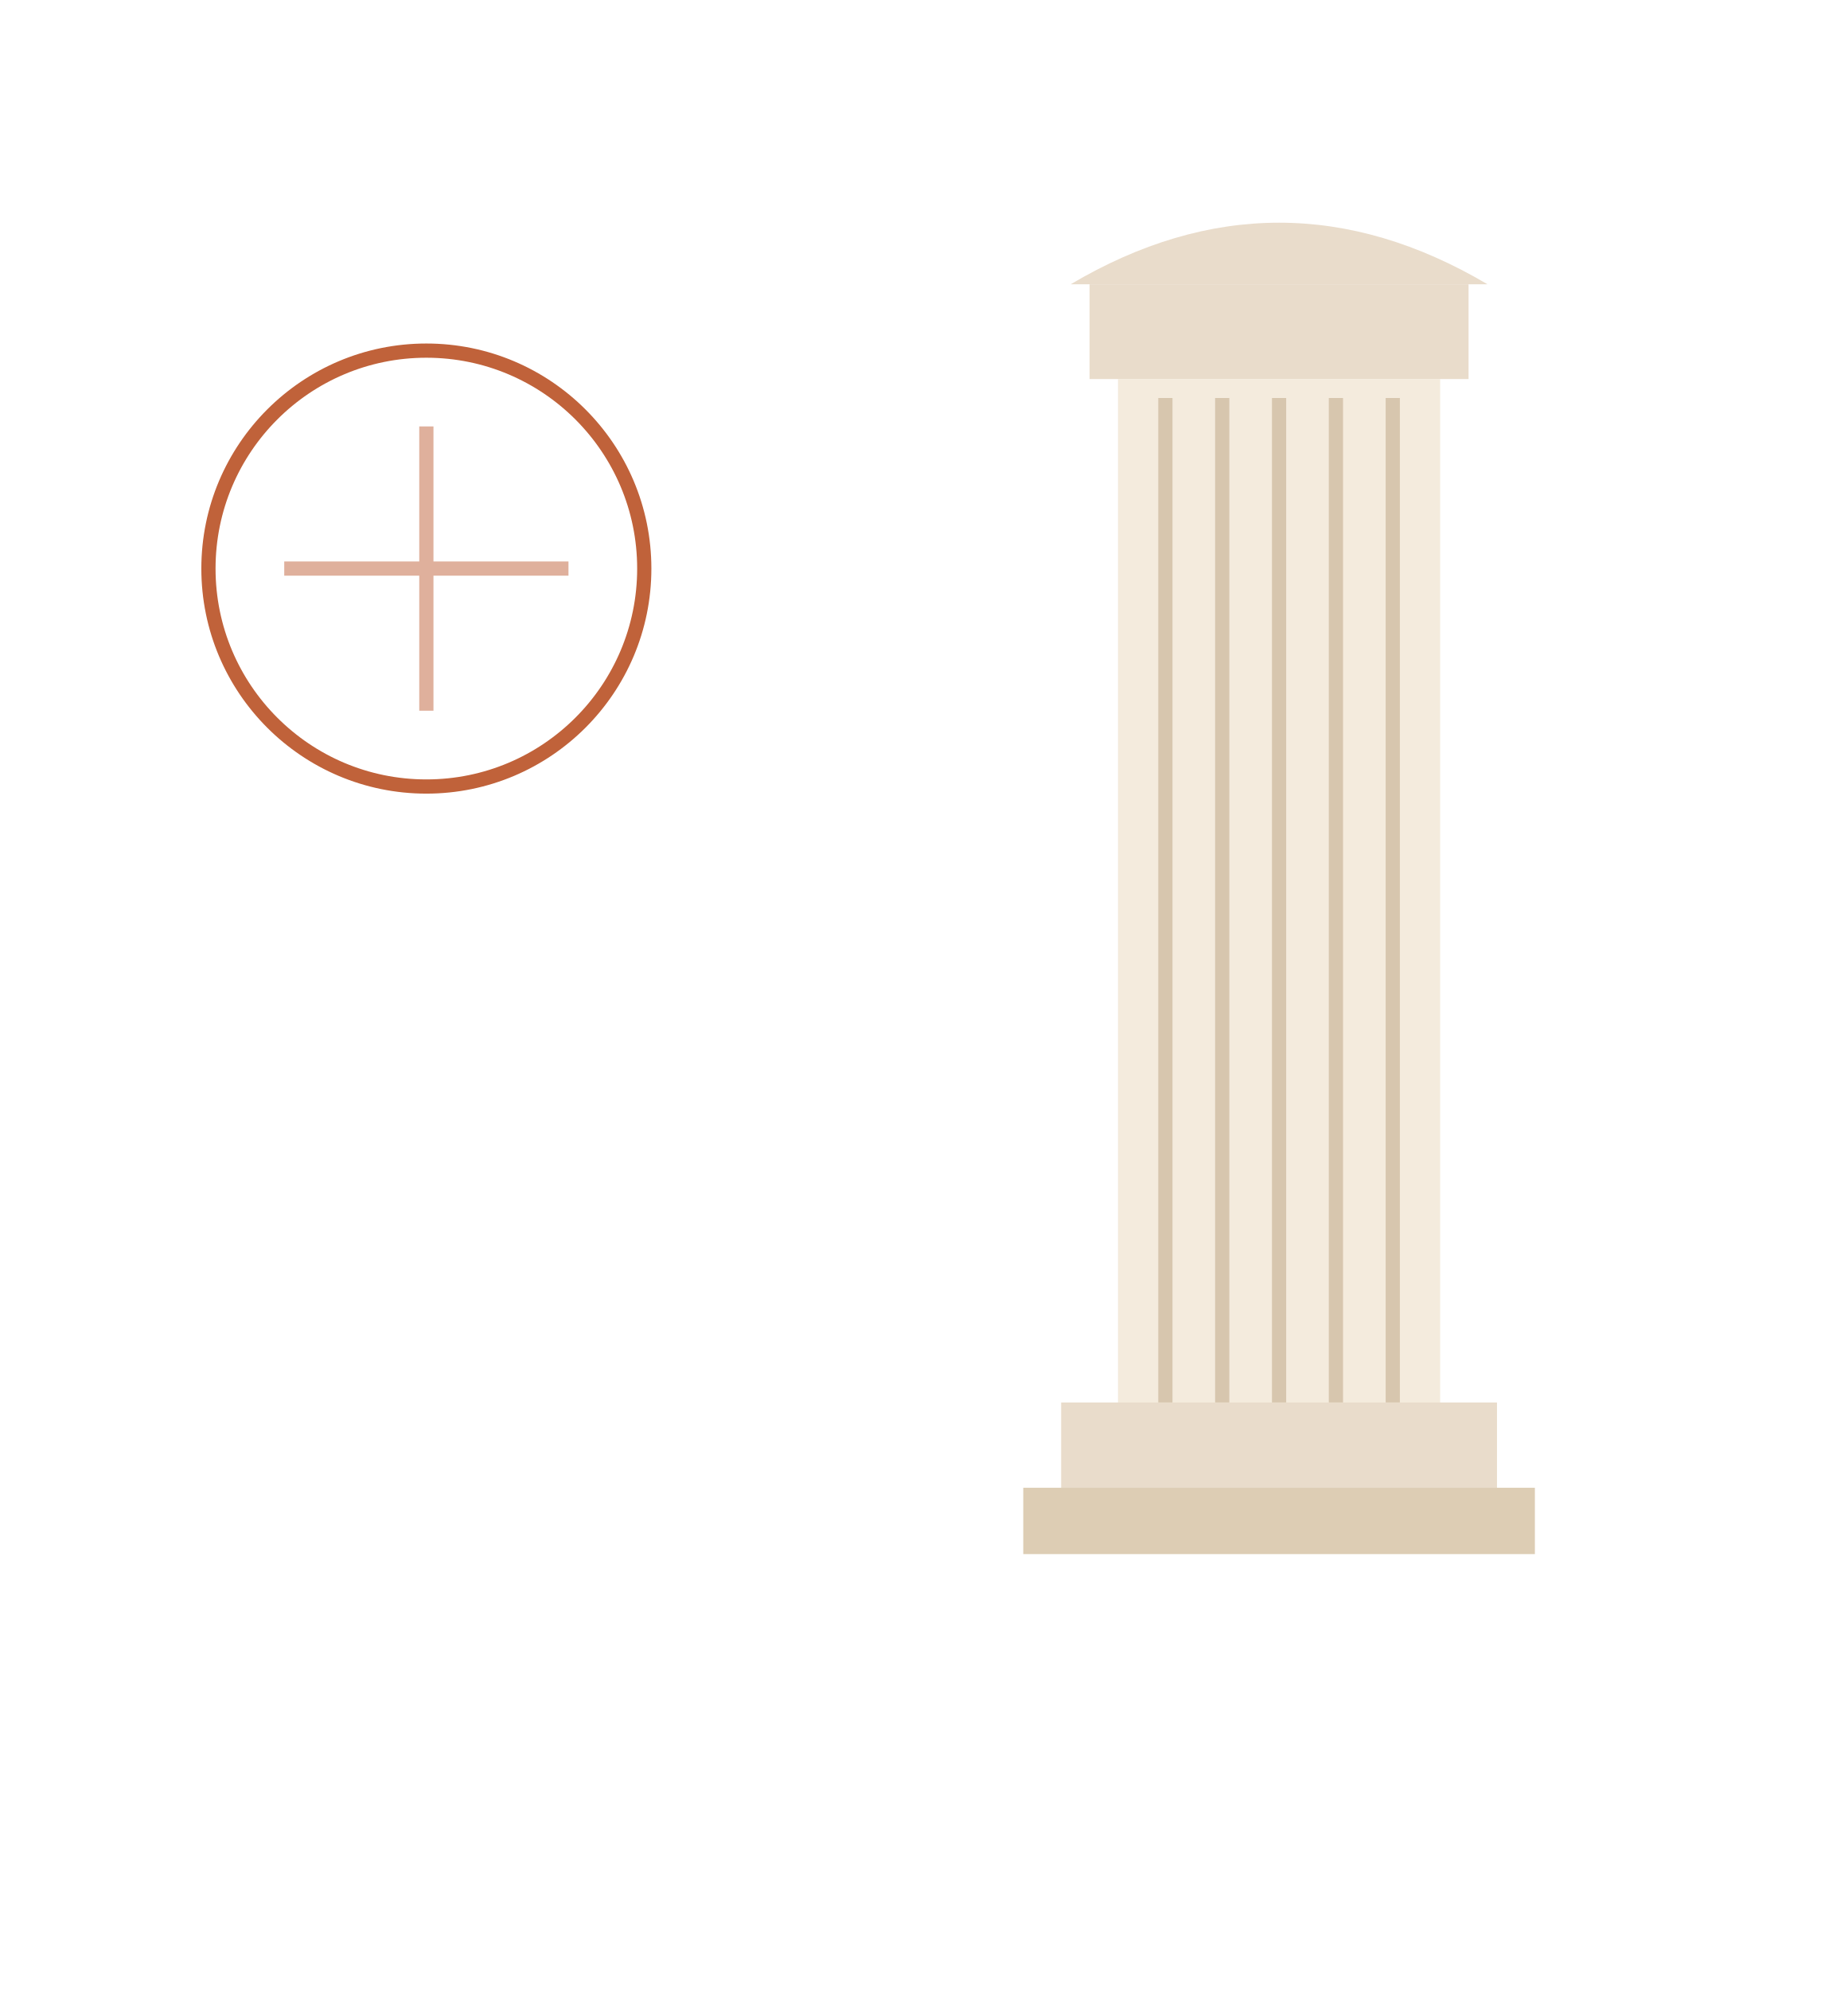
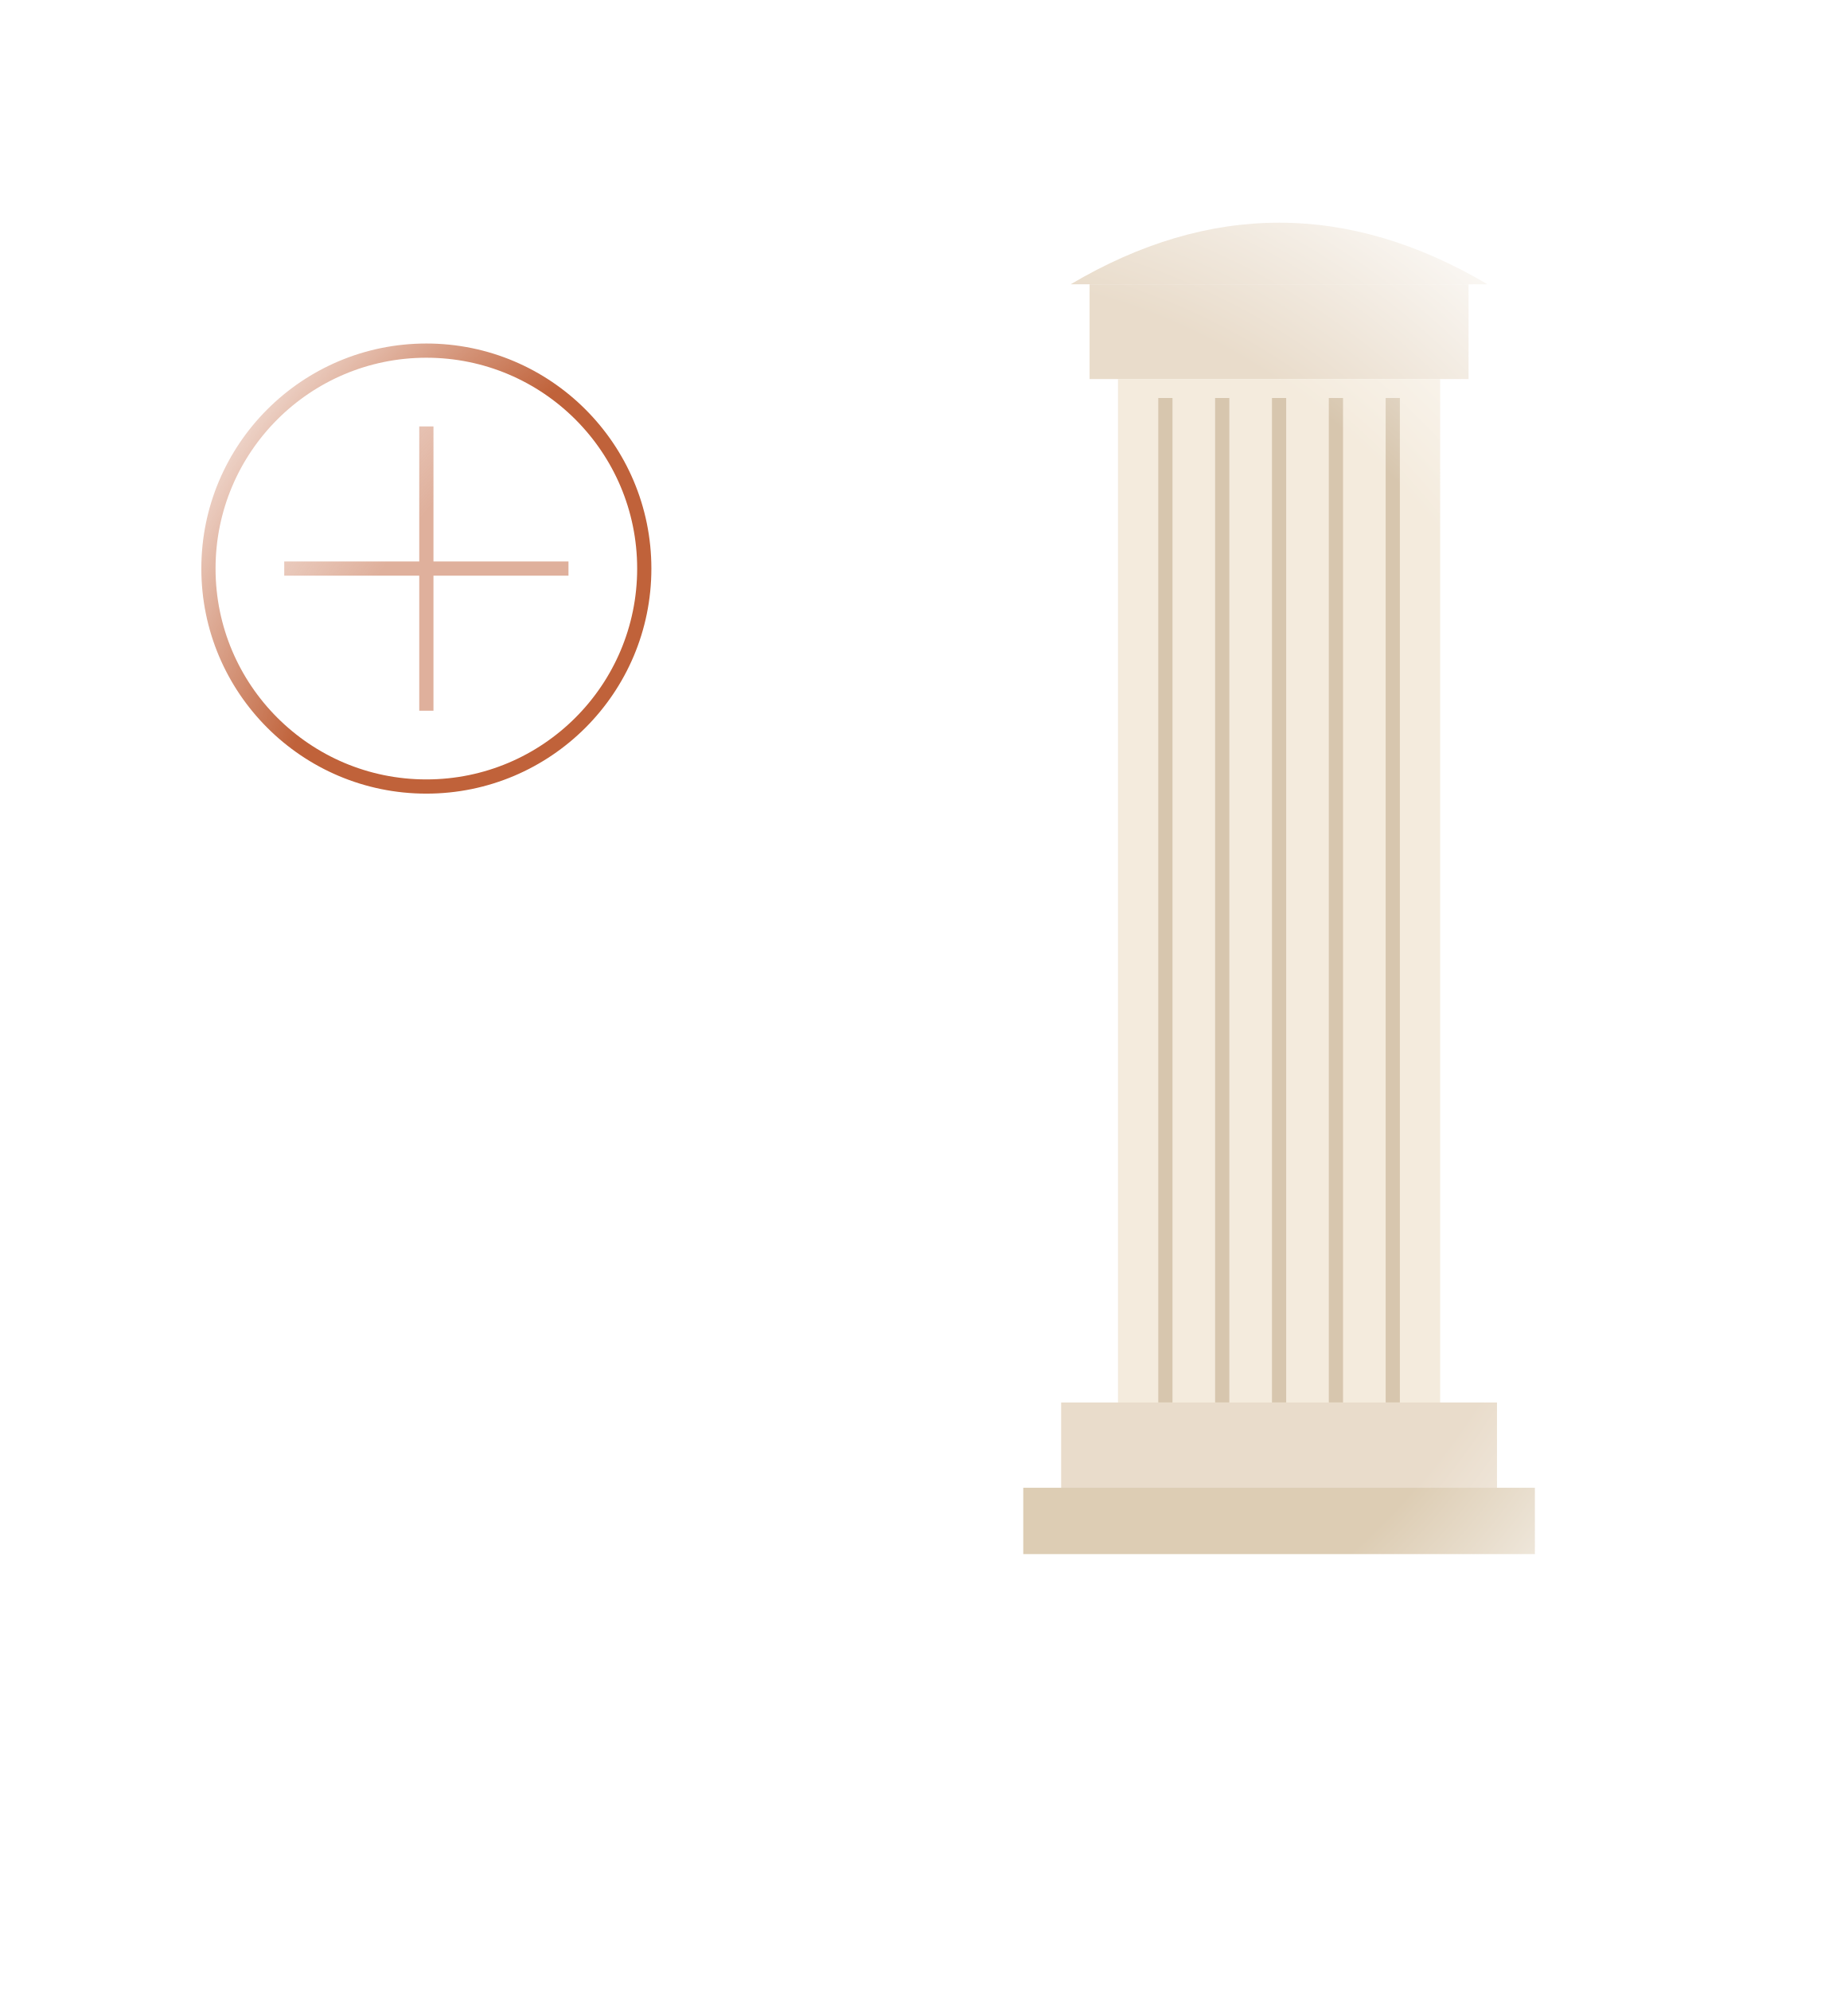
<svg xmlns="http://www.w3.org/2000/svg" viewBox="0 0 390 420">
-   <rect x="230" y="60" width="80" height="20" fill="#e9dccb" />
-   <rect x="236" y="80" width="68" height="220" fill="#f4ebdd" />
-   <g stroke="#d7c6ae" stroke-width="3">
-     <line x1="246" y1="84" x2="246" y2="296" />
-     <line x1="258" y1="84" x2="258" y2="296" />
-     <line x1="270" y1="84" x2="270" y2="296" />
-     <line x1="282" y1="84" x2="282" y2="296" />
-     <line x1="294" y1="84" x2="294" y2="296" />
+   <defs>
+     <radialGradient id="feg" cx="0.5" cy="0.5" r="0.5">
+       <stop offset="0.72" stop-color="#fff" />
+       <stop offset="1" stop-color="#000" />
+     </radialGradient>
+     <mask id="fe" maskUnits="userSpaceOnUse" x="0" y="0" width="390" height="420">
+       <rect x="0" y="0" width="390" height="420" fill="url(#feg)" />
+     </mask>
+   </defs>
+   <g mask="url(#fe)">
+     <rect x="230" y="60" width="80" height="20" fill="#e9dccb" />
+     <rect x="236" y="80" width="68" height="220" fill="#f4ebdd" />
+     <g stroke="#d7c6ae" stroke-width="3">
+       <line x1="246" y1="84" x2="246" y2="296" />
+       <line x1="258" y1="84" x2="258" y2="296" />
+       <line x1="270" y1="84" x2="270" y2="296" />
+       <line x1="282" y1="84" x2="282" y2="296" />
+       <line x1="294" y1="84" x2="294" y2="296" />
+     </g>
+     <rect x="224" y="296" width="92" height="18" fill="#e9dccb" />
+     <rect x="216" y="314" width="108" height="14" fill="#ddcdb4" />
+     <path d="M226 60 q 44 -26 88 0" fill="#e9dccb" />
+     <circle cx="90" cy="120" r="46" fill="none" stroke="#c0623a" stroke-width="3" />
+     <path d="M60 120 h60 M90 90 v60" stroke="#c0623a" stroke-width="3" opacity="0.5" />
  </g>
-   <rect x="224" y="296" width="92" height="18" fill="#e9dccb" />
-   <rect x="216" y="314" width="108" height="14" fill="#ddcdb4" />
-   <path d="M226 60 q 44 -26 88 0" fill="#e9dccb" />
-   <circle cx="90" cy="120" r="46" fill="none" stroke="#c0623a" stroke-width="3" />
-   <path d="M60 120 h60 M90 90 v60" stroke="#c0623a" stroke-width="3" opacity="0.5" />
</svg>
